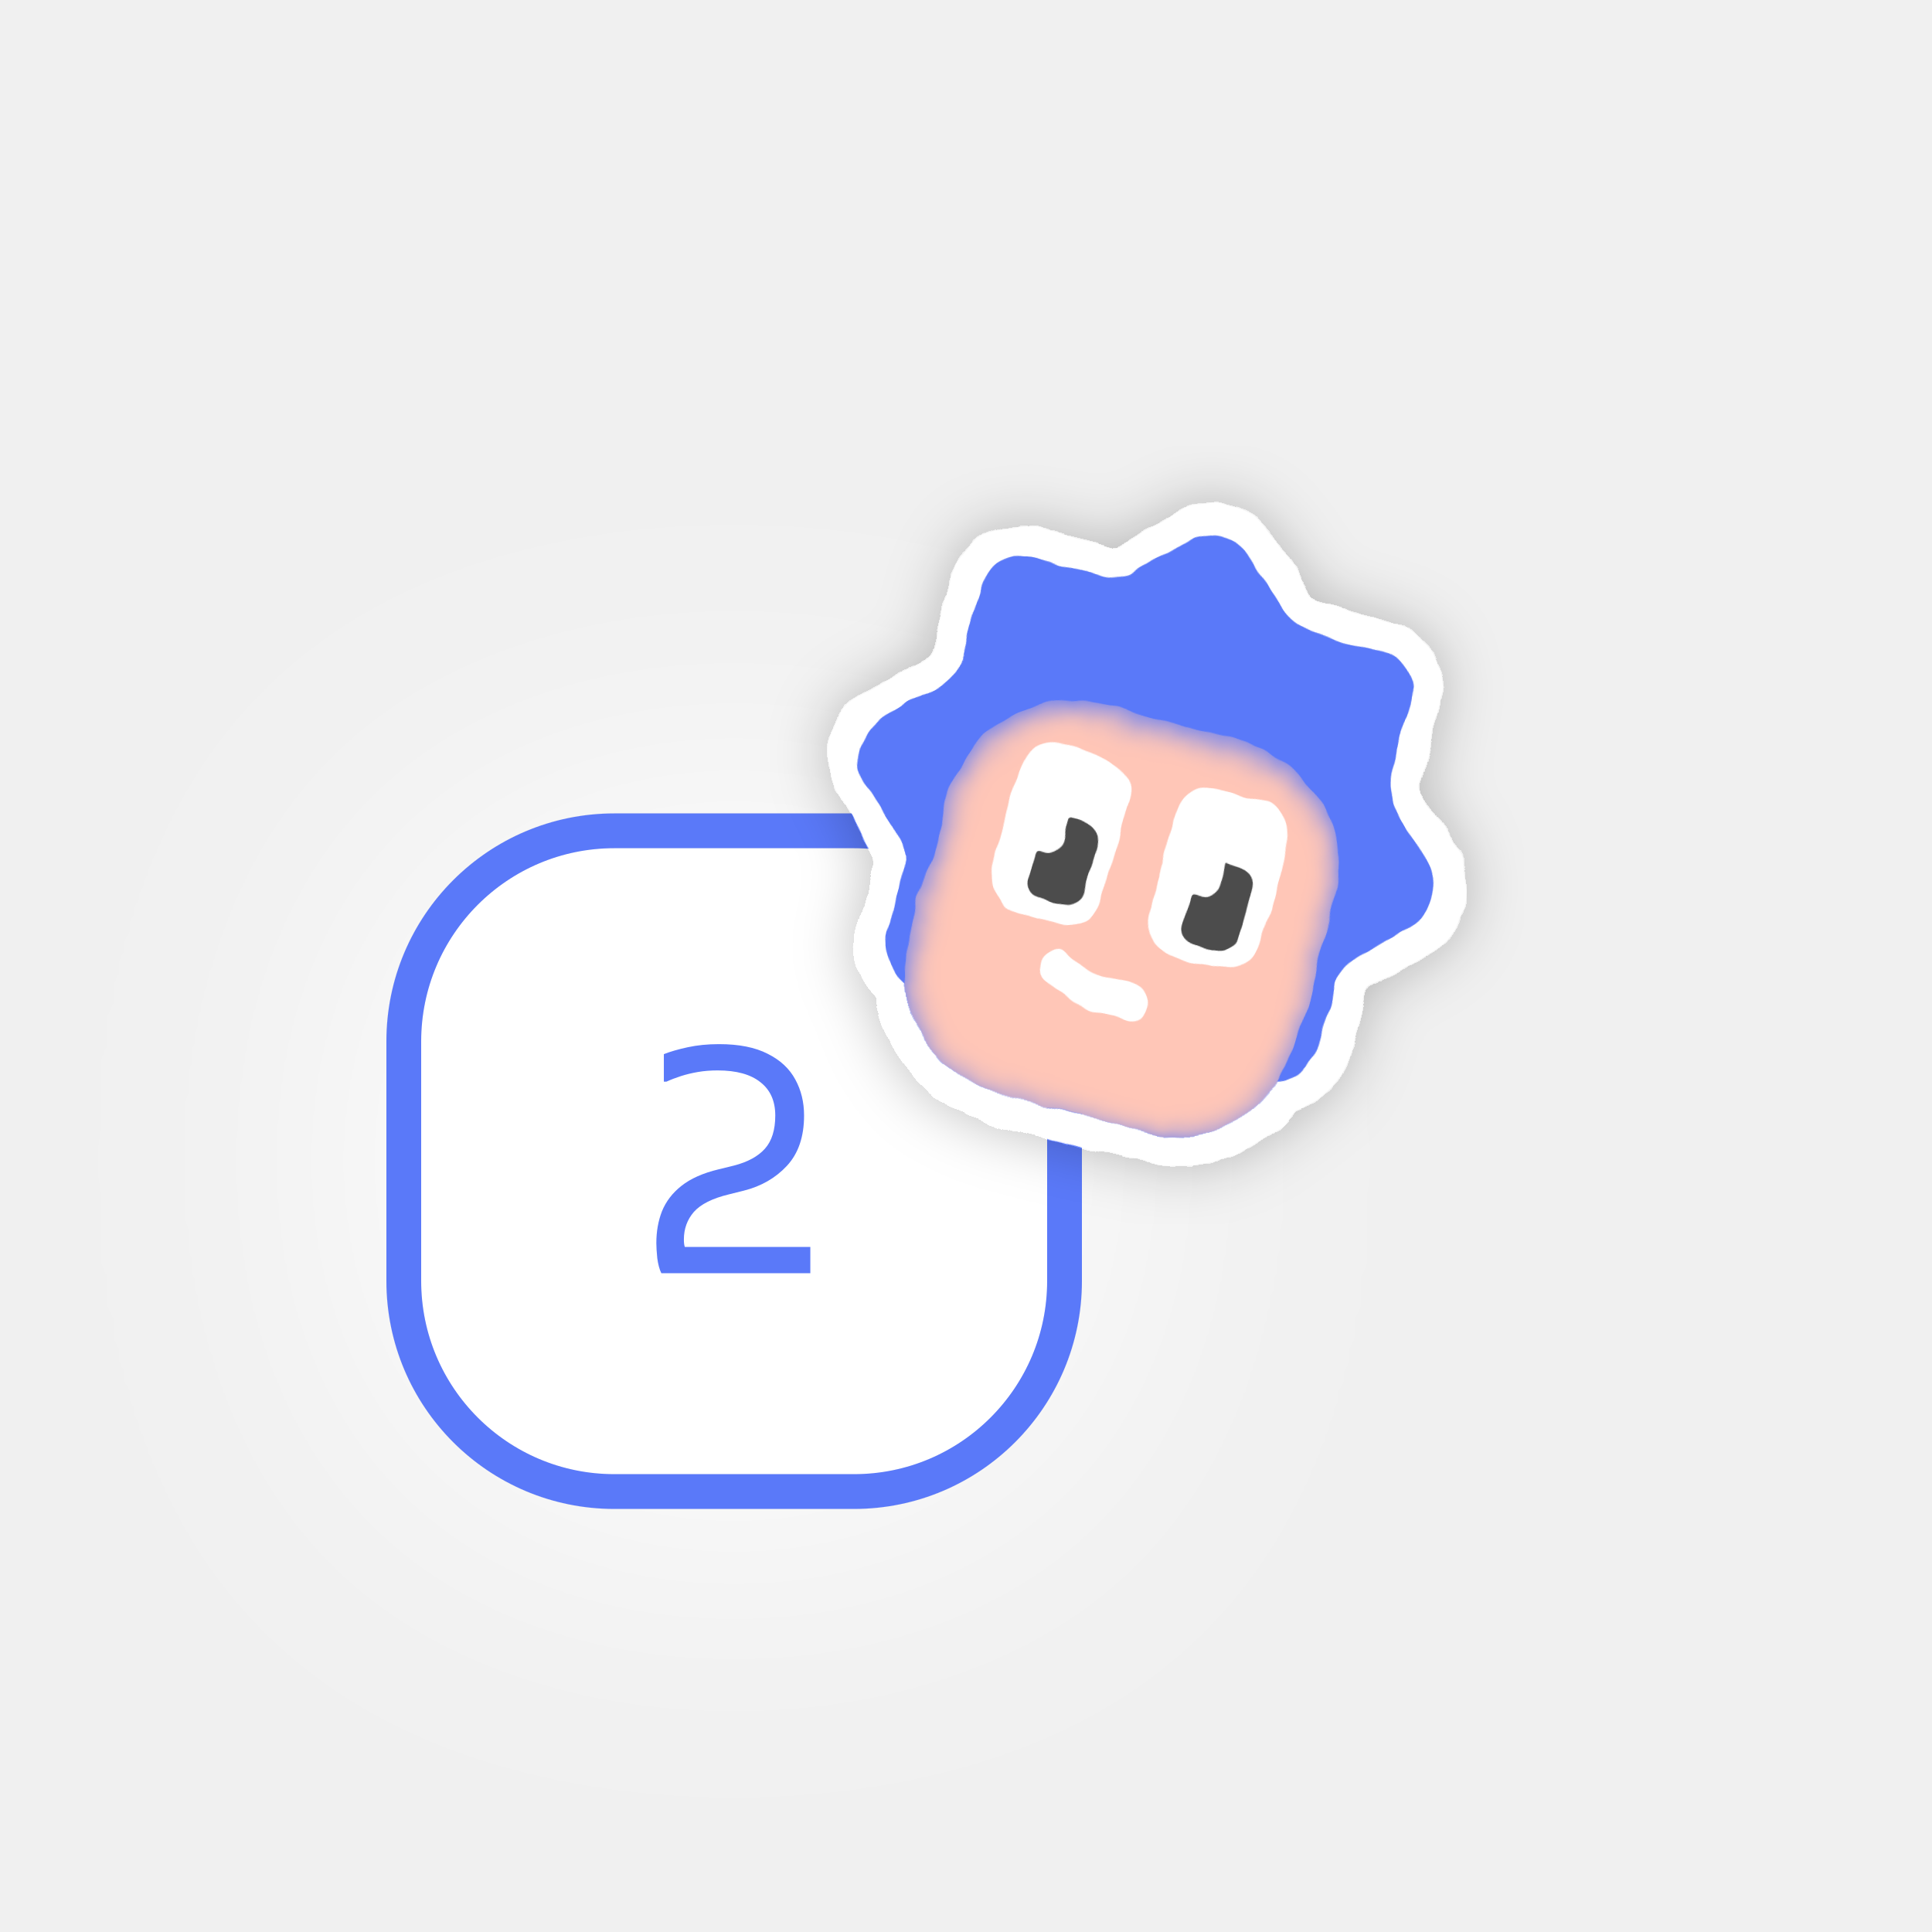
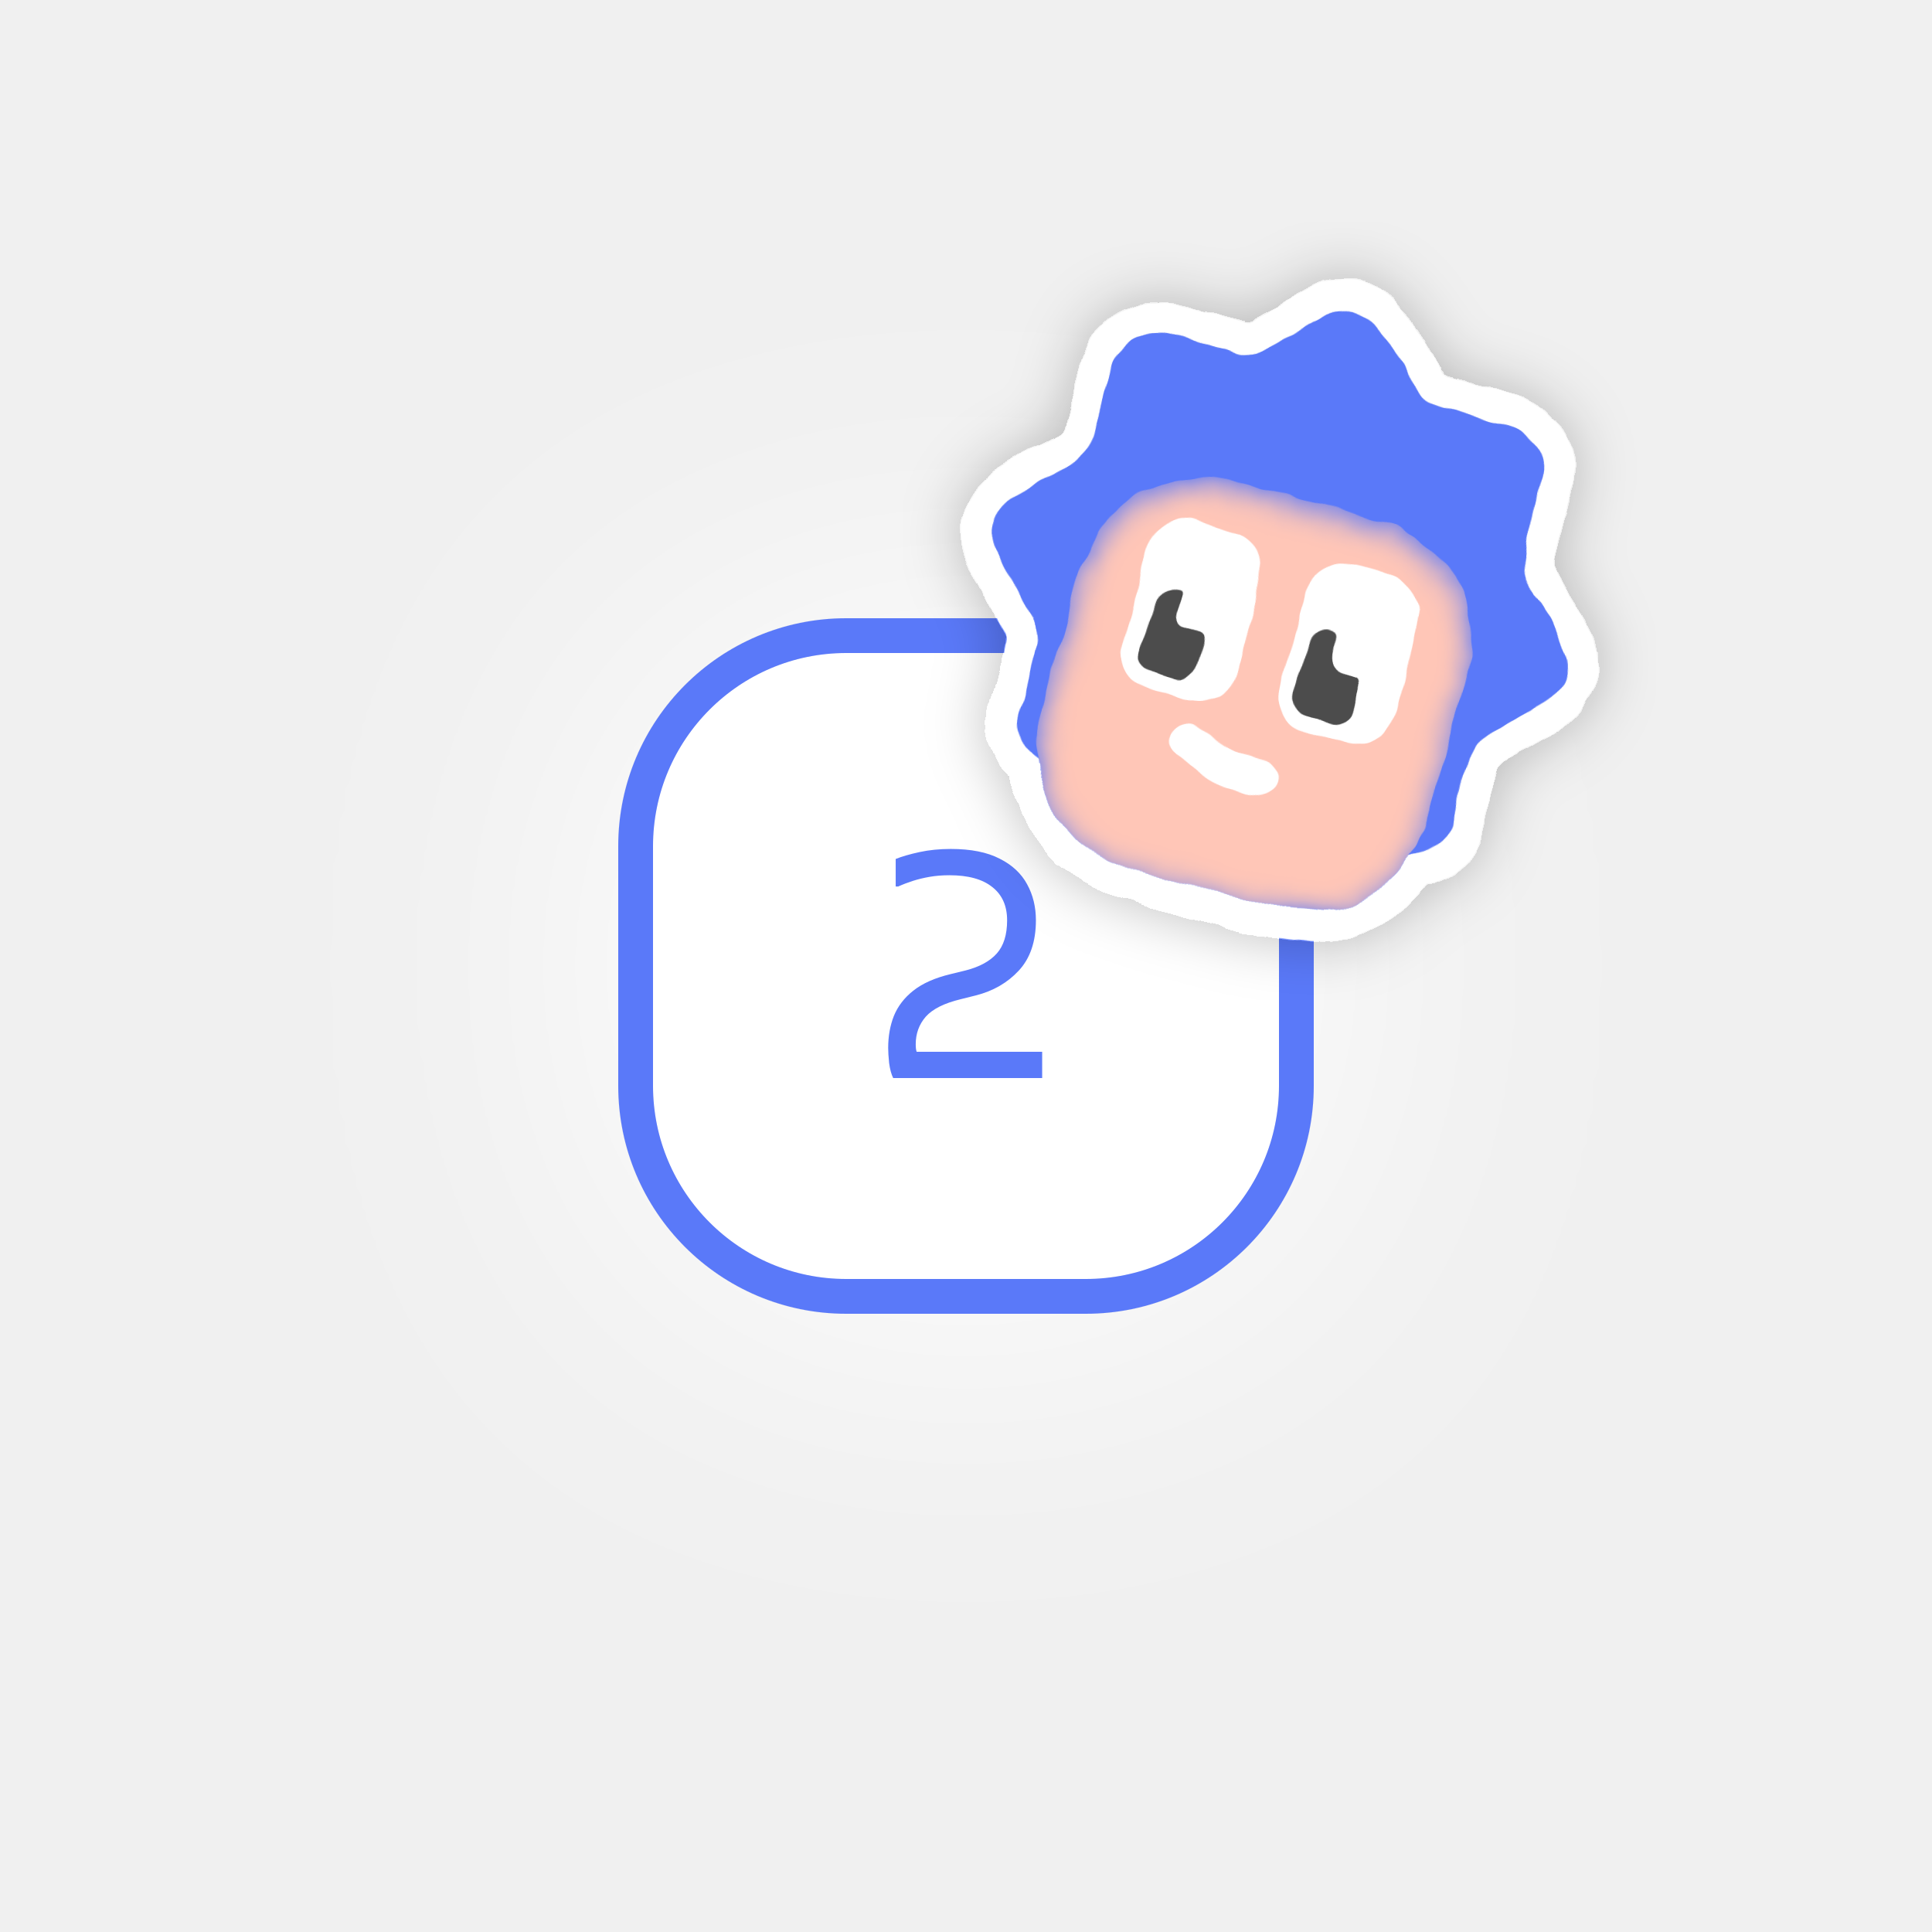
<svg xmlns="http://www.w3.org/2000/svg" width="500" height="500" viewBox="0 0 500 500" fill="none">
-   <g filter="url(#filter0_d_320_4378)">
-     <rect x="109" y="219.512" width="162" height="162" rx="50" fill="white" />
-     <rect x="104.5" y="215.012" width="171" height="171" rx="54.5" stroke="#5A79F9" stroke-width="9" />
-     <path d="M171.156 329.512C170.67 328.54 170.319 327.244 170.103 325.624C169.941 324.004 169.86 322.708 169.86 321.736C169.86 318.712 170.346 315.958 171.318 313.474C172.344 310.936 174.018 308.749 176.34 306.913C178.716 305.023 181.929 303.592 185.979 302.62L189.948 301.648C193.512 300.73 196.185 299.272 197.967 297.274C199.749 295.276 200.64 292.414 200.64 288.688C200.64 284.962 199.371 282.1 196.833 280.102C194.295 278.05 190.596 277.024 185.736 277.024C183.9 277.024 182.199 277.159 180.633 277.429C179.067 277.699 177.609 278.05 176.259 278.482C174.909 278.914 173.64 279.4 172.452 279.94H171.804V272.812C173.424 272.164 175.476 271.57 177.96 271.03C180.444 270.49 183.144 270.22 186.06 270.22C191.244 270.22 195.456 271.057 198.696 272.731C201.936 274.351 204.312 276.565 205.824 279.373C207.336 282.127 208.092 285.232 208.092 288.688C208.092 294.196 206.607 298.543 203.637 301.729C200.721 304.861 197.022 306.994 192.54 308.128L188.652 309.1C184.386 310.126 181.362 311.638 179.58 313.636C177.852 315.634 176.988 318.01 176.988 320.764C176.988 321.628 177.069 322.276 177.231 322.708C177.393 323.14 177.636 323.653 177.96 324.247L174.153 322.708H209.712V329.512H171.156Z" fill="#5A79F9" />
+   <g filter="url(#filter0_d_440_12279)">
+     <rect x="169" y="169" width="162" height="162" rx="50" fill="white" />
+     <rect x="164.5" y="164.5" width="171" height="171" rx="54.5" stroke="#5A79F9" stroke-width="9" />
+     <path d="M231.156 279C230.67 278.028 230.319 276.732 230.103 275.112C229.941 273.492 229.86 272.196 229.86 271.224C229.86 268.2 230.346 265.446 231.318 262.962C232.344 260.424 234.018 258.237 236.34 256.401C238.716 254.511 241.929 253.08 245.979 252.108L249.948 251.136C253.512 250.218 256.185 248.76 257.967 246.762C259.749 244.764 260.64 241.902 260.64 238.176C260.64 234.45 259.371 231.588 256.833 229.59C254.295 227.538 250.596 226.512 245.736 226.512C243.9 226.512 242.199 226.647 240.633 226.917C239.067 227.187 237.609 227.538 236.259 227.97C234.909 228.402 233.64 228.888 232.452 229.428H231.804V222.3C233.424 221.652 235.476 221.058 237.96 220.518C240.444 219.978 243.144 219.708 246.06 219.708C251.244 219.708 255.456 220.545 258.696 222.219C261.936 223.839 264.312 226.053 265.824 228.861C267.336 231.615 268.092 234.72 268.092 238.176C268.092 243.684 266.607 248.031 263.637 251.217C260.721 254.349 257.022 256.482 252.54 257.616L248.652 258.588C244.386 259.614 241.362 261.126 239.58 263.124C237.852 265.122 236.988 267.498 236.988 270.252C236.988 271.116 237.069 271.764 237.231 272.196C237.393 272.628 237.636 273.141 237.96 273.735L234.153 272.196H269.712V279H231.156Z" fill="#5A79F9" />
  </g>
-   <g filter="url(#filter1_d_320_4378)">
-     <g filter="url(#filter2_g_320_4378)">
-       <mask id="path-4-outside-1_320_4378" maskUnits="userSpaceOnUse" x="192.796" y="109.202" width="208.465" height="209.173" fill="black">
-         <rect fill="white" x="192.796" y="109.202" width="208.465" height="209.173" />
-         <path d="M308.024 139.999C313.542 136.813 320.598 138.704 323.784 144.222L331.748 158.017C333.278 160.667 335.799 162.6 338.754 163.392L356.743 168.212C362.898 169.861 366.551 176.188 364.901 182.342L360.081 200.333C359.289 203.288 359.705 206.437 361.234 209.087L369.846 224.005C373.032 229.523 371.142 236.579 365.623 239.765L350.706 248.377C348.057 249.907 346.122 252.427 345.33 255.383L341.057 271.329C339.753 276.199 335.519 279.499 330.759 279.849C329.992 281.081 329.168 282.191 328.253 283.208C323.674 288.293 317.604 291.797 310.911 293.22C303.303 294.837 294.539 292.489 277.012 287.792C259.485 283.096 250.721 280.748 244.941 275.543C239.856 270.965 236.35 264.894 234.928 258.202C234.643 256.863 234.484 255.488 234.436 254.037C230.493 251.353 228.478 246.381 229.783 241.513L233.982 225.84C234.774 222.884 234.36 219.735 232.83 217.085L224.017 201.822C220.831 196.304 222.722 189.247 228.24 186.061L243.504 177.249C246.154 175.719 248.087 173.199 248.879 170.244L253.627 152.526C255.276 146.372 261.602 142.719 267.757 144.368L285.474 149.116C288.43 149.908 291.579 149.493 294.229 147.964L308.024 139.999Z" />
+   <g filter="url(#filter1_d_440_12279)">
+     <g filter="url(#filter2_g_440_12279)">
+       <mask id="path-4-outside-1_440_12279" maskUnits="userSpaceOnUse" x="226.986" y="51.202" width="208.465" height="209.173" fill="black">
+         <rect fill="white" x="226.986" y="51.202" width="208.465" height="209.173" />
+         <path d="M342.215 81.999C347.732 78.813 354.788 80.704 357.974 86.221L365.939 100.018C367.469 102.668 369.989 104.602 372.945 105.394L390.933 110.214C397.087 111.863 400.739 118.188 399.091 124.343L394.271 142.331C393.479 145.287 393.894 148.436 395.424 151.086L404.037 166.006C407.223 171.524 405.332 178.579 399.815 181.765L384.895 190.379C382.246 191.909 380.311 194.429 379.519 197.384L375.247 213.33C373.942 218.199 369.709 221.499 364.949 221.849C364.183 223.082 363.358 224.192 362.443 225.209C357.865 230.293 351.794 233.798 345.101 235.221C337.493 236.838 328.729 234.49 311.202 229.793C293.675 225.097 284.91 222.748 279.13 217.544C274.045 212.965 270.54 206.895 269.118 200.202C268.833 198.864 268.674 197.489 268.626 196.038C264.683 193.354 262.668 188.382 263.973 183.514L268.172 167.84C268.964 164.885 268.55 161.735 267.02 159.085L258.208 143.822C255.022 138.304 256.912 131.248 262.43 128.062L277.694 119.25C280.344 117.72 282.278 115.199 283.069 112.244L287.817 94.527C289.466 88.373 295.792 84.721 301.946 86.37L319.663 91.117C322.619 91.909 325.768 91.494 328.418 89.964L342.215 81.999Z" />
      </mask>
-       <path d="M308.024 139.999L304.024 133.071L304.024 133.071L308.024 139.999ZM323.784 144.222L316.856 148.222L323.784 144.222ZM331.748 158.017L324.82 162.017L324.82 162.017L331.748 158.017ZM338.754 163.392L336.683 171.119L338.754 163.392ZM356.743 168.212L358.814 160.485L356.743 168.212ZM360.081 200.333L352.354 198.262L352.353 198.262L360.081 200.333ZM361.234 209.087L368.163 205.087L368.163 205.087L361.234 209.087ZM369.846 224.005L362.918 228.004L362.918 228.005L369.846 224.005ZM365.623 239.765L361.624 232.837L361.623 232.837L365.623 239.765ZM350.706 248.377L354.706 255.306L354.706 255.306L350.706 248.377ZM330.759 279.849L330.173 271.87L326.116 272.168L323.967 275.622L330.759 279.849ZM328.253 283.208L334.198 288.561L334.198 288.561L328.253 283.208ZM310.911 293.22L312.575 301.045L312.575 301.045L310.911 293.22ZM277.012 287.792L274.941 295.52L277.012 287.792ZM244.941 275.543L239.588 281.488L239.588 281.488L244.941 275.543ZM234.928 258.202L227.103 259.865L227.103 259.865L234.928 258.202ZM234.436 254.037L242.432 253.773L242.298 249.71L238.937 247.423L234.436 254.037ZM232.83 217.085L239.758 213.085L239.758 213.085L232.83 217.085ZM224.017 201.822L217.089 205.822L217.089 205.822L224.017 201.822ZM228.24 186.061L232.24 192.99L228.24 186.061ZM243.504 177.249L247.504 184.177L247.504 184.177L243.504 177.249ZM248.879 170.244L256.606 172.315L256.607 172.315L248.879 170.244ZM253.627 152.526L261.354 154.597L253.627 152.526ZM267.757 144.368L269.827 136.641L269.827 136.641L267.757 144.368ZM285.474 149.116L283.404 156.843L283.404 156.843L285.474 149.116ZM294.229 147.964L290.229 141.035L294.229 147.964ZM308.024 139.999L312.024 146.927C313.716 145.95 315.879 146.53 316.856 148.222L323.784 144.222L330.712 140.222C325.317 130.877 313.369 127.676 304.024 133.071L308.024 139.999ZM323.784 144.222L316.856 148.222L324.82 162.017L331.748 158.017L338.677 154.017L330.712 140.222L323.784 144.222ZM331.748 158.017L324.82 162.017C327.411 166.505 331.679 169.779 336.683 171.119L338.754 163.392L340.825 155.665C339.918 155.422 339.145 154.829 338.677 154.017L331.748 158.017ZM338.754 163.392L336.683 171.119L354.673 175.94L356.743 168.212L358.814 160.485L340.825 155.665L338.754 163.392ZM356.743 168.212L354.673 175.94C356.56 176.445 357.68 178.385 357.174 180.272L364.901 182.342L372.629 184.413C375.421 173.991 369.236 163.278 358.814 160.485L356.743 168.212ZM364.901 182.342L357.174 180.272L352.354 198.262L360.081 200.333L367.808 202.403L372.629 184.413L364.901 182.342ZM360.081 200.333L352.353 198.262C351.012 203.269 351.716 208.601 354.306 213.087L361.234 209.087L368.163 205.087C367.693 204.273 367.566 203.308 367.808 202.403L360.081 200.333ZM361.234 209.087L354.306 213.086L362.918 228.004L369.846 224.005L376.775 220.005L368.163 205.087L361.234 209.087ZM369.846 224.005L362.918 228.005C363.895 229.697 363.315 231.86 361.624 232.837L365.623 239.765L369.623 246.693C378.968 241.298 382.17 229.349 376.775 220.005L369.846 224.005ZM365.623 239.765L361.623 232.837L346.706 241.449L350.706 248.377L354.706 255.306L369.623 246.693L365.623 239.765ZM350.706 248.377L346.707 241.449C342.22 244.039 338.944 248.306 337.603 253.312L345.33 255.383L353.058 257.453C353.3 256.548 353.893 255.775 354.706 255.306L350.706 248.377ZM345.33 255.383L337.603 253.312L333.33 269.259L341.057 271.329L348.785 273.4L353.058 257.453L345.33 255.383ZM341.057 271.329L333.33 269.259C332.934 270.736 331.647 271.762 330.173 271.87L330.759 279.849L331.345 287.827C339.391 287.236 346.571 281.663 348.785 273.4L341.057 271.329ZM330.759 279.849L323.967 275.622C323.424 276.495 322.877 277.222 322.308 277.855L328.253 283.208L334.198 288.561C335.459 287.161 336.561 285.667 337.552 284.075L330.759 279.849ZM328.253 283.208L322.308 277.855C318.86 281.684 314.288 284.323 309.248 285.395L310.911 293.22L312.575 301.045C320.92 299.271 328.489 294.901 334.198 288.561L328.253 283.208ZM310.911 293.22L309.248 285.395C306.888 285.896 303.96 285.886 299.116 285.003C294.179 284.104 287.973 282.447 279.082 280.065L277.012 287.792L274.941 295.52C283.577 297.834 290.517 299.7 296.247 300.744C302.068 301.805 307.326 302.161 312.575 301.045L310.911 293.22ZM277.012 287.792L279.082 280.065C270.191 277.683 263.989 276.014 259.264 274.325C254.627 272.668 252.087 271.212 250.294 269.598L244.941 275.543L239.588 281.488C243.575 285.079 248.307 287.4 253.878 289.392C259.362 291.352 266.305 293.206 274.941 295.52L277.012 287.792ZM244.941 275.543L250.294 269.598C246.464 266.15 243.824 261.578 242.753 256.538L234.928 258.202L227.103 259.865C228.877 268.211 233.248 275.78 239.588 281.488L244.941 275.543ZM234.928 258.202L242.753 256.538C242.576 255.704 242.466 254.801 242.432 253.773L234.436 254.037L226.44 254.3C226.502 256.176 226.711 258.022 227.103 259.865L234.928 258.202ZM234.436 254.037L238.937 247.423C237.715 246.592 237.114 245.06 237.51 243.584L229.783 241.513L222.055 239.443C219.842 247.702 223.27 256.115 229.935 260.651L234.436 254.037ZM229.783 241.513L237.51 243.584L241.71 227.91L233.982 225.84L226.255 223.769L222.055 239.443L229.783 241.513ZM233.982 225.84L241.71 227.91C243.051 222.906 242.349 217.573 239.758 213.085L232.83 217.085L225.902 221.085C226.371 221.897 226.498 222.862 226.255 223.769L233.982 225.84ZM232.83 217.085L239.758 213.085L230.945 197.822L224.017 201.822L217.089 205.822L225.902 221.085L232.83 217.085ZM224.017 201.822L230.945 197.822C229.969 196.13 230.548 193.966 232.24 192.99L228.24 186.061L224.24 179.133C214.896 184.528 211.694 196.477 217.089 205.822L224.017 201.822ZM228.24 186.061L232.24 192.99L247.504 184.177L243.504 177.249L239.504 170.321L224.24 179.133L228.24 186.061ZM243.504 177.249L247.504 184.177C251.991 181.586 255.265 177.319 256.606 172.315L248.879 170.244L241.152 168.173C240.909 169.079 240.316 169.852 239.504 170.321L243.504 177.249ZM248.879 170.244L256.607 172.315L261.354 154.597L253.627 152.526L245.899 150.456L241.152 168.174L248.879 170.244ZM253.627 152.526L261.354 154.597C261.86 152.71 263.799 151.59 265.686 152.096L267.757 144.368L269.827 136.641C259.405 133.849 248.692 140.033 245.899 150.456L253.627 152.526ZM267.757 144.368L265.686 152.096L283.404 156.843L285.474 149.116L287.545 141.388L269.827 136.641L267.757 144.368ZM285.474 149.116L283.404 156.843C288.408 158.184 293.741 157.483 298.229 154.892L294.229 147.964L290.229 141.035C289.417 141.504 288.452 141.631 287.545 141.388L285.474 149.116ZM294.229 147.964L298.229 154.892L312.024 146.927L308.024 139.999L304.024 133.071L290.229 141.035L294.229 147.964Z" fill="white" mask="url(#path-4-outside-1_320_4378)" />
+       <path d="M342.215 81.999L338.215 75.07L338.215 75.07L342.215 81.999ZM357.974 86.221L364.902 82.221L364.902 82.221L357.974 86.221ZM365.939 100.018L359.011 104.018L365.939 100.018ZM372.945 105.394L370.874 113.121L372.945 105.394ZM390.933 110.214L393.004 102.487L393.004 102.487L390.933 110.214ZM399.091 124.343L406.818 126.413L406.818 126.413L399.091 124.343ZM395.424 151.086L402.352 147.086L395.424 151.086ZM404.037 166.006L410.966 162.006L410.966 162.006L404.037 166.006ZM399.815 181.765L403.815 188.693L403.815 188.693L399.815 181.765ZM384.895 190.379L380.895 183.451L384.895 190.379ZM379.519 197.384L371.792 195.314L371.792 195.314L379.519 197.384ZM375.247 213.33L382.974 215.4L382.974 215.4L375.247 213.33ZM364.949 221.849L364.363 213.871L360.306 214.169L358.157 217.623L364.949 221.849ZM362.443 225.209L368.388 230.562L368.388 230.562L362.443 225.209ZM345.101 235.221L346.765 243.046L346.765 243.046L345.101 235.221ZM311.202 229.793L309.131 237.521L311.202 229.793ZM279.13 217.544L273.777 223.489L273.777 223.489L279.13 217.544ZM269.118 200.202L261.293 201.866L261.293 201.866L269.118 200.202ZM268.626 196.038L276.622 195.774L276.488 191.711L273.127 189.424L268.626 196.038ZM263.973 183.514L256.245 181.443L256.245 181.444L263.973 183.514ZM268.172 167.84L275.9 169.911L275.9 169.911L268.172 167.84ZM267.02 159.085L260.092 163.085L267.02 159.085ZM258.208 143.822L251.279 147.821L251.279 147.822L258.208 143.822ZM262.43 128.062L258.43 121.134L258.43 121.134L262.43 128.062ZM277.694 119.25L281.694 126.178L277.694 119.25ZM283.069 112.244L290.797 114.314L283.069 112.244ZM287.817 94.527L280.089 92.456L280.089 92.457L287.817 94.527ZM301.946 86.37L304.017 78.643L304.017 78.643L301.946 86.37ZM319.663 91.117L317.593 98.845L317.593 98.845L319.663 91.117ZM328.418 89.964L324.418 83.036L328.418 89.964ZM342.215 81.999L346.214 88.927C347.906 87.95 350.069 88.53 351.046 90.222L357.974 86.221L364.902 82.221C359.507 72.877 347.559 69.676 338.215 75.07L342.215 81.999ZM357.974 86.221L351.046 90.221L359.011 104.018L365.939 100.018L372.868 96.018L364.902 82.221L357.974 86.221ZM365.939 100.018L359.011 104.018C361.601 108.504 365.868 111.78 370.874 113.121L372.945 105.394L375.015 97.667C374.11 97.424 373.337 96.831 372.868 96.018L365.939 100.018ZM372.945 105.394L370.874 113.121L388.863 117.941L390.933 110.214L393.004 102.487L375.015 97.667L372.945 105.394ZM390.933 110.214L388.862 117.941C390.749 118.447 391.869 120.386 391.363 122.273L399.091 124.343L406.818 126.413C409.61 115.991 403.426 105.28 393.004 102.487L390.933 110.214ZM399.091 124.343L391.363 122.272L386.543 140.261L394.271 142.331L401.998 144.402L406.818 126.413L399.091 124.343ZM394.271 142.331L386.543 140.261C385.202 145.267 385.905 150.6 388.496 155.086L395.424 151.086L402.352 147.086C401.882 146.273 401.755 145.307 401.998 144.402L394.271 142.331ZM395.424 151.086L388.496 155.086L397.109 170.006L404.037 166.006L410.966 162.006L402.352 147.086L395.424 151.086ZM404.037 166.006L397.109 170.006C398.086 171.697 397.506 173.86 395.815 174.837L399.815 181.765L403.815 188.693C413.159 183.298 416.36 171.35 410.966 162.006L404.037 166.006ZM399.815 181.765L395.815 174.837L380.895 183.451L384.895 190.379L388.895 197.307L403.815 188.693L399.815 181.765ZM384.895 190.379L380.895 183.451C376.409 186.041 373.133 190.308 371.792 195.314L379.519 197.384L387.247 199.455C387.489 198.55 388.082 197.777 388.895 197.307L384.895 190.379ZM379.519 197.384L371.792 195.314L367.519 211.259L375.247 213.33L382.974 215.4L387.247 199.455L379.519 197.384ZM375.247 213.33L367.519 211.259C367.123 212.737 365.836 213.763 364.363 213.871L364.949 221.849L365.536 229.828C373.581 229.236 380.76 223.662 382.974 215.4L375.247 213.33ZM364.949 221.849L358.157 217.623C357.614 218.496 357.067 219.223 356.498 219.856L362.443 225.209L368.388 230.562C369.649 229.161 370.752 227.667 371.742 226.076L364.949 221.849ZM362.443 225.209L356.498 219.856C353.05 223.685 348.478 226.324 343.438 227.396L345.101 235.221L346.765 243.046C355.11 241.272 362.679 236.902 368.388 230.562L362.443 225.209ZM345.101 235.221L343.438 227.395C341.078 227.897 338.15 227.887 333.306 227.004C328.369 226.104 322.163 224.448 313.272 222.066L311.202 229.793L309.131 237.521C317.767 239.835 324.708 241.701 330.437 242.745C336.258 243.806 341.516 244.161 346.765 243.046L345.101 235.221ZM311.202 229.793L313.272 222.066C304.381 219.683 298.179 218.015 293.454 216.326C288.817 214.668 286.276 213.213 284.483 211.598L279.13 217.544L273.777 223.489C277.765 227.079 282.496 229.4 288.068 231.392C293.552 233.352 300.495 235.206 309.131 237.521L311.202 229.793ZM279.13 217.544L284.483 211.599C280.654 208.151 278.014 203.579 276.943 198.539L269.118 200.202L261.293 201.866C263.066 210.211 267.437 217.78 273.777 223.489L279.13 217.544ZM269.118 200.202L276.943 198.539C276.766 197.704 276.656 196.801 276.622 195.774L268.626 196.038L260.631 196.301C260.692 198.177 260.901 200.023 261.293 201.866L269.118 200.202ZM268.626 196.038L273.127 189.424C271.905 188.593 271.305 187.061 271.7 185.584L263.973 183.514L256.245 181.444C254.032 189.703 257.46 198.116 264.126 202.652L268.626 196.038ZM263.973 183.514L271.7 185.584L275.9 169.911L268.172 167.84L260.445 165.77L256.245 181.443L263.973 183.514ZM268.172 167.84L275.9 169.911C277.241 164.906 276.539 159.573 273.948 155.085L267.02 159.085L260.092 163.085C260.561 163.897 260.688 164.863 260.445 165.77L268.172 167.84ZM267.02 159.085L273.948 155.085L265.136 139.822L258.208 143.822L251.279 147.822L260.092 163.085L267.02 159.085ZM258.208 143.822L265.136 139.822C264.159 138.13 264.739 135.967 266.43 134.99L262.43 128.062L258.43 121.134C249.086 126.529 245.885 138.477 251.279 147.821L258.208 143.822ZM262.43 128.062L266.43 134.99L281.694 126.178L277.694 119.25L273.694 112.321L258.43 121.134L262.43 128.062ZM277.694 119.25L281.694 126.178C286.182 123.587 289.456 119.319 290.797 114.314L283.069 112.244L275.342 110.173C275.099 111.08 274.506 111.853 273.694 112.321L277.694 119.25ZM283.069 112.244L290.797 114.314L295.544 96.598L287.817 94.527L280.089 92.457L275.342 110.173L283.069 112.244ZM287.817 94.527L295.544 96.598C296.049 94.712 297.989 93.592 299.876 94.097L301.946 86.37L304.017 78.643C293.596 75.85 282.882 82.034 280.089 92.456L287.817 94.527ZM301.946 86.37L299.876 94.097L317.593 98.845L319.663 91.117L321.734 83.39L304.017 78.643L301.946 86.37ZM319.663 91.117L317.593 98.845C322.599 100.186 327.932 99.482 332.418 96.892L328.418 89.964L324.418 83.036C323.605 83.505 322.639 83.632 321.734 83.39L319.663 91.117ZM328.418 89.964L332.418 96.892L346.215 88.927L342.215 81.999L338.215 75.07L324.418 83.036L328.418 89.964Z" fill="white" mask="url(#path-4-outside-1_440_12279)" />
    </g>
-     <g filter="url(#filter3_g_320_4378)">
-       <path d="M331.748 158.017C333.278 160.667 335.798 162.6 338.754 163.392L356.744 168.213C362.898 169.862 366.551 176.188 364.902 182.343L360.081 200.333C359.289 203.288 359.704 206.437 361.234 209.087L369.847 224.005C373.033 229.524 371.142 236.579 365.624 239.765L350.706 248.378C348.056 249.908 346.122 252.428 345.33 255.384L341.058 271.33C339.408 277.484 333.082 281.137 326.928 279.488L237.941 255.644C231.786 253.994 228.134 247.668 229.783 241.514L233.982 225.84C234.774 222.885 234.36 219.736 232.83 217.086L224.017 201.822C220.831 196.304 222.722 189.248 228.24 186.062L243.504 177.249C246.154 175.719 248.087 173.2 248.879 170.244L253.627 152.527C255.276 146.372 261.602 142.72 267.757 144.369L285.474 149.116C288.43 149.908 291.579 149.493 294.229 147.964L308.024 139.999C313.542 136.813 320.598 138.704 323.784 144.222L331.748 158.017Z" fill="#5A79F9" />
+     <g filter="url(#filter3_g_440_12279)">
+       <path d="M365.939 100.018C367.469 102.668 369.988 104.601 372.944 105.393L390.933 110.213C397.088 111.863 400.74 118.189 399.091 124.343L394.271 142.332C393.479 145.288 393.894 148.437 395.423 151.087L404.037 166.005C407.222 171.523 405.332 178.579 399.814 181.765L384.895 190.378C382.245 191.908 380.312 194.428 379.52 197.384L375.247 213.33C373.598 219.484 367.272 223.137 361.117 221.487L272.13 197.643C265.976 195.994 262.323 189.668 263.972 183.513L268.172 167.839C268.964 164.884 268.55 161.735 267.02 159.085L258.208 143.822C255.022 138.304 256.912 131.248 262.43 128.062L277.694 119.249C280.344 117.719 282.277 115.199 283.069 112.244L287.816 94.527C289.465 88.373 295.791 84.72 301.946 86.37L319.663 91.117C322.618 91.909 325.767 91.494 328.417 89.964L342.213 81.999C347.732 78.813 354.787 80.703 357.973 86.222L365.939 100.018Z" fill="#5A79F9" />
    </g>
-     <g filter="url(#filter4_ig_320_4378)">
-       <rect x="253.777" y="174.23" width="103.68" height="103.68" rx="32.4" transform="rotate(15 253.777 174.23)" fill="#FFC6B7" />
+     <g filter="url(#filter4_ig_440_12279)">
+       <rect x="287.967" y="116.23" width="103.68" height="103.68" rx="32.4" transform="rotate(15 287.967 116.23)" fill="#FFC6B7" />
    </g>
-     <g filter="url(#filter5_g_320_4378)">
-       <path d="M261.583 204.835C262.941 199.763 263.621 197.227 265.127 195.555C266.452 194.083 268.208 193.069 270.145 192.658C272.346 192.19 274.882 192.869 279.954 194.228C285.025 195.587 287.561 196.266 289.234 197.772C290.705 199.097 291.719 200.854 292.131 202.79C292.599 204.992 291.919 207.528 290.56 212.599L286.678 227.088C285.319 232.16 284.64 234.695 283.134 236.368C281.809 237.839 280.052 238.853 278.116 239.265C275.914 239.733 273.378 239.054 268.307 237.695C263.235 236.336 260.699 235.656 259.027 234.15C257.556 232.825 256.541 231.069 256.13 229.132C255.662 226.931 256.341 224.395 257.7 219.323L261.583 204.835Z" fill="white" />
-       <path d="M302.876 215.899C304.234 210.827 304.914 208.292 306.42 206.619C307.745 205.148 309.501 204.134 311.438 203.722C313.639 203.254 316.175 203.934 321.247 205.292V205.292C326.318 206.651 328.854 207.331 330.527 208.837C331.998 210.162 333.012 211.918 333.424 213.855C333.892 216.056 333.212 218.592 331.853 223.664L327.971 238.153C326.612 243.224 325.933 245.76 324.427 247.433C323.102 248.904 321.345 249.918 319.409 250.33C317.207 250.797 314.671 250.118 309.6 248.759V248.759C304.528 247.4 301.992 246.721 300.32 245.215C298.849 243.89 297.834 242.133 297.423 240.197C296.955 237.995 297.634 235.46 298.993 230.388L302.876 215.899Z" fill="white" />
-       <path d="M277.924 211.933C280.46 212.613 281.729 212.953 282.565 213.706C283.3 214.368 283.807 215.246 284.013 216.215C284.247 217.315 283.907 218.583 283.227 221.119L281.286 228.363C280.607 230.899 280.267 232.167 279.514 233.003C278.852 233.739 277.974 234.246 277.006 234.452C275.905 234.686 274.636 234.346 272.101 233.667C269.565 232.987 268.297 232.648 267.461 231.895C266.725 231.232 266.219 230.354 266.013 229.386C265.779 228.285 266.118 227.017 266.797 224.481L267.479 221.936C267.703 221.102 267.815 220.684 268.135 220.489C268.455 220.294 268.897 220.39 269.779 220.581C270.779 220.798 271.49 220.862 272.142 220.724C273.111 220.518 273.988 220.01 274.651 219.275C275.404 218.438 275.744 217.171 276.424 214.635L277.005 212.466C277.112 212.066 277.524 211.826 277.924 211.933V211.933Z" fill="#4C4C4C" />
-       <path d="M318.037 223.068C320.573 223.748 321.842 224.087 322.678 224.84C323.414 225.503 323.92 226.381 324.126 227.349C324.36 228.45 324.02 229.718 323.341 232.254L321.4 239.498C320.72 242.034 320.381 243.302 319.628 244.138C318.965 244.874 318.087 245.381 317.119 245.587C316.018 245.821 314.75 245.481 312.214 244.801C309.678 244.122 308.41 243.782 307.574 243.029C306.839 242.367 306.332 241.489 306.126 240.52C305.892 239.42 306.231 238.152 306.911 235.616L307.591 233.076C307.817 232.235 307.929 231.814 308.255 231.619C308.581 231.424 309.018 231.527 309.892 231.732C311.087 232.013 311.89 232.111 312.619 231.956C313.587 231.75 314.466 231.243 315.128 230.507C315.881 229.671 316.221 228.403 316.9 225.867L317.579 223.334C317.633 223.134 317.838 223.015 318.037 223.068V223.068Z" fill="#4C4C4C" />
+     <g filter="url(#filter5_g_440_12279)">
+       <path d="M295.772 146.835C297.131 141.763 297.81 139.227 299.316 137.555C300.641 136.083 302.398 135.069 304.334 134.658C306.536 134.19 309.072 134.869 314.143 136.228C319.215 137.587 321.751 138.266 323.423 139.772C324.894 141.097 325.909 142.854 326.32 144.79C326.788 146.992 326.109 149.528 324.75 154.599L320.868 169.088C319.509 174.16 318.829 176.695 317.323 178.368C315.998 179.839 314.242 180.853 312.305 181.265C310.104 181.733 307.568 181.054 302.496 179.695C297.425 178.336 294.889 177.656 293.216 176.15C291.745 174.825 290.731 173.069 290.319 171.132C289.851 168.931 290.531 166.395 291.89 161.323L295.772 146.835Z" fill="white" />
+       <path d="M337.065 157.9C338.424 152.828 339.103 150.293 340.609 148.62C341.934 147.149 343.691 146.135 345.627 145.723C347.829 145.255 350.365 145.934 355.436 147.293V147.293C360.508 148.652 363.044 149.332 364.716 150.838C366.187 152.163 367.202 153.919 367.613 155.856C368.081 158.057 367.402 160.593 366.043 165.665L362.16 180.153C360.802 185.225 360.122 187.761 358.616 189.433C357.291 190.905 355.535 191.919 353.598 192.331C351.397 192.798 348.861 192.119 343.789 190.76V190.76C338.718 189.401 336.182 188.722 334.509 187.216C333.038 185.891 332.024 184.134 331.612 182.198C331.144 179.996 331.824 177.46 333.183 172.389L337.065 157.9Z" fill="white" />
+       <path d="M305.122 154.751C304.443 157.286 304.103 158.554 304.337 159.655C304.543 160.623 305.05 161.502 305.785 162.164C306.622 162.917 307.89 163.257 310.425 163.936V163.936C310.886 164.06 311.116 164.122 311.272 164.248C311.452 164.394 311.57 164.598 311.607 164.828C311.638 165.025 311.577 165.253 311.455 165.71L310.475 169.364C309.796 171.9 309.456 173.168 308.703 174.005C308.041 174.74 307.162 175.247 306.194 175.453C305.093 175.687 303.826 175.347 301.29 174.667C298.754 173.988 297.486 173.648 296.65 172.895C295.914 172.233 295.407 171.355 295.201 170.387C294.967 169.286 295.307 168.017 295.987 165.482L297.928 158.237C298.607 155.702 298.947 154.434 299.7 153.597C300.362 152.862 301.241 152.355 302.209 152.149C302.695 152.046 303.213 152.055 303.859 152.156C304.7 152.288 305.121 152.354 305.349 152.704C305.577 153.054 305.457 153.501 305.218 154.395L305.122 154.751Z" fill="#4C4C4C" />
+       <path d="M345.601 165.985C344.921 168.521 344.582 169.789 344.816 170.889C345.021 171.858 345.529 172.736 346.264 173.399C347.101 174.151 348.369 174.491 350.904 175.171V175.171C351.025 175.203 351.086 175.219 351.134 175.238C351.544 175.398 351.787 175.818 351.72 176.253C351.713 176.304 351.697 176.363 351.665 176.482L350.59 180.495C349.91 183.031 349.57 184.299 348.818 185.135C348.155 185.871 347.277 186.378 346.308 186.584C345.207 186.818 343.94 186.478 341.404 185.799C338.868 185.119 337.6 184.78 336.764 184.027C336.028 183.364 335.521 182.486 335.315 181.517C335.082 180.417 335.421 179.148 336.101 176.613L338.042 169.369C338.721 166.833 339.061 165.565 339.814 164.729C340.476 163.993 341.355 163.487 342.323 163.281C342.901 163.158 343.525 163.195 344.356 163.356C345.2 163.519 345.622 163.601 345.838 163.947C346.054 164.292 345.936 164.733 345.701 165.613L345.601 165.985Z" fill="#4C4C4C" />
    </g>
-     <g filter="url(#filter6_g_320_4378)">
-       <path d="M269.307 248.3C270.484 245.776 273.676 244.96 275.919 246.609L282.172 251.204C283.319 252.046 284.62 252.653 286.002 252.99L293.542 254.827C296.247 255.486 297.673 258.455 296.497 260.979V260.979C295.608 262.885 293.497 263.899 291.453 263.401L283.02 261.347C281.096 260.878 279.284 260.033 277.688 258.86L270.694 253.721C268.999 252.475 268.418 250.206 269.307 248.3V248.3Z" fill="white" />
+     <g filter="url(#filter6_g_440_12279)">
+       <path d="M303.497 190.3C304.674 187.776 307.865 186.96 310.109 188.609L316.362 193.204C317.508 194.046 318.81 194.653 320.192 194.99L327.731 196.827C330.437 197.486 331.863 200.455 330.686 202.979V202.979C329.797 204.885 327.686 205.899 325.642 205.401L317.209 203.347C315.285 202.878 313.473 202.033 311.877 200.86L304.883 195.721C303.188 194.475 302.608 192.206 303.497 190.3V190.3Z" fill="white" />
    </g>
  </g>
  <defs>
-     <filter id="filter0_d_320_4378" x="10" y="120.512" width="360" height="360" filterUnits="userSpaceOnUse" color-interpolation-filters="sRGB">
+     <filter id="filter0_d_440_12279" x="70" y="70" width="360" height="360" filterUnits="userSpaceOnUse" color-interpolation-filters="sRGB">
      <feFlood flood-opacity="0" result="BackgroundImageFix" />
      <feColorMatrix in="SourceAlpha" type="matrix" values="0 0 0 0 0 0 0 0 0 0 0 0 0 0 0 0 0 0 127 0" result="hardAlpha" />
      <feOffset />
      <feGaussianBlur stdDeviation="45" />
      <feComposite in2="hardAlpha" operator="out" />
      <feColorMatrix type="matrix" values="0 0 0 0 1 0 0 0 0 1 0 0 0 0 1 0 0 0 1 0" />
-       <feBlend mode="normal" in2="BackgroundImageFix" result="effect1_dropShadow_320_4378" />
-       <feBlend mode="normal" in="SourceGraphic" in2="effect1_dropShadow_320_4378" result="shape" />
+       <feBlend mode="normal" in2="BackgroundImageFix" result="effect1_dropShadow_440_12279" />
+       <feBlend mode="normal" in="SourceGraphic" in2="effect1_dropShadow_440_12279" result="shape" />
    </filter>
-     <filter id="filter1_d_320_4378" x="199.469" y="115.45" width="194.926" height="201.279" filterUnits="userSpaceOnUse" color-interpolation-filters="sRGB">
+     <filter id="filter1_d_440_12279" x="233.659" y="57.45" width="194.927" height="201.279" filterUnits="userSpaceOnUse" color-interpolation-filters="sRGB">
      <feFlood flood-opacity="0" result="BackgroundImageFix" />
      <feColorMatrix in="SourceAlpha" type="matrix" values="0 0 0 0 0 0 0 0 0 0 0 0 0 0 0 0 0 0 127 0" result="hardAlpha" />
      <feOffset />
      <feGaussianBlur stdDeviation="7.5" />
      <feComposite in2="hardAlpha" operator="out" />
      <feColorMatrix type="matrix" values="0 0 0 0 0 0 0 0 0 0 0 0 0 0 0 0 0 0 0.25 0" />
-       <feBlend mode="normal" in2="BackgroundImageFix" result="effect1_dropShadow_320_4378" />
-       <feBlend mode="normal" in="SourceGraphic" in2="effect1_dropShadow_320_4378" result="shape" />
+       <feBlend mode="normal" in2="BackgroundImageFix" result="effect1_dropShadow_440_12279" />
+       <feBlend mode="normal" in="SourceGraphic" in2="effect1_dropShadow_440_12279" result="shape" />
    </filter>
-     <filter id="filter2_g_320_4378" x="212.969" y="128.95" width="167.926" height="174.279" filterUnits="userSpaceOnUse" color-interpolation-filters="sRGB">
+     <filter id="filter2_g_440_12279" x="247.159" y="70.95" width="167.927" height="174.279" filterUnits="userSpaceOnUse" color-interpolation-filters="sRGB">
      <feFlood flood-opacity="0" result="BackgroundImageFix" />
      <feBlend mode="normal" in="SourceGraphic" in2="BackgroundImageFix" result="shape" />
      <feTurbulence type="fractalNoise" baseFrequency="0.067 0.067" numOctaves="3" seed="5149" />
      <feDisplacementMap in="shape" scale="3" xChannelSelector="R" yChannelSelector="G" result="displacedImage" width="100%" height="100%" />
-       <feMerge result="effect1_texture_320_4378">
+       <feMerge result="effect1_texture_440_12279">
        <feMergeNode in="displacedImage" />
      </feMerge>
    </filter>
-     <filter id="filter3_g_320_4378" x="220.969" y="136.951" width="151.926" height="144.433" filterUnits="userSpaceOnUse" color-interpolation-filters="sRGB">
+     <filter id="filter3_g_440_12279" x="255.16" y="78.951" width="151.924" height="144.433" filterUnits="userSpaceOnUse" color-interpolation-filters="sRGB">
      <feFlood flood-opacity="0" result="BackgroundImageFix" />
      <feBlend mode="normal" in="SourceGraphic" in2="BackgroundImageFix" result="shape" />
      <feTurbulence type="fractalNoise" baseFrequency="0.067 0.067" numOctaves="3" seed="5149" />
      <feDisplacementMap in="shape" scale="3" xChannelSelector="R" yChannelSelector="G" result="displacedImage" width="100%" height="100%" />
-       <feMerge result="effect1_texture_320_4378">
+       <feMerge result="effect1_texture_440_12279">
        <feMergeNode in="displacedImage" />
      </feMerge>
    </filter>
-     <filter id="filter4_ig_320_4378" x="232.922" y="180.211" width="115.023" height="115.021" filterUnits="userSpaceOnUse" color-interpolation-filters="sRGB">
+     <filter id="filter4_ig_440_12279" x="267.113" y="122.211" width="115.021" height="115.021" filterUnits="userSpaceOnUse" color-interpolation-filters="sRGB">
      <feFlood flood-opacity="0" result="BackgroundImageFix" />
      <feBlend mode="normal" in="SourceGraphic" in2="BackgroundImageFix" result="shape" />
      <feColorMatrix in="SourceAlpha" type="matrix" values="0 0 0 0 0 0 0 0 0 0 0 0 0 0 0 0 0 0 127 0" result="hardAlpha" />
      <feOffset dy="1.5" />
      <feGaussianBlur stdDeviation="3.75" />
      <feComposite in2="hardAlpha" operator="arithmetic" k2="-1" k3="1" />
      <feColorMatrix type="matrix" values="0 0 0 0 0.353 0 0 0 0 0.475 0 0 0 0 0.976 0 0 0 1 0" />
-       <feBlend mode="normal" in2="shape" result="effect1_innerShadow_320_4378" />
+       <feBlend mode="normal" in2="shape" result="effect1_innerShadow_440_12279" />
      <feTurbulence type="fractalNoise" baseFrequency="0.067 0.067" numOctaves="3" seed="5149" />
-       <feDisplacementMap in="effect1_innerShadow_320_4378" scale="3" xChannelSelector="R" yChannelSelector="G" result="displacedImage" width="100%" height="100%" />
-       <feMerge result="effect2_texture_320_4378">
+       <feDisplacementMap in="effect1_innerShadow_440_12279" scale="3" xChannelSelector="R" yChannelSelector="G" result="displacedImage" width="100%" height="100%" />
+       <feMerge result="effect2_texture_440_12279">
        <feMergeNode in="displacedImage" />
      </feMerge>
    </filter>
-     <filter id="filter5_g_320_4378" x="254.484" y="191.01" width="80.586" height="60.967" filterUnits="userSpaceOnUse" color-interpolation-filters="sRGB">
+     <filter id="filter5_g_440_12279" x="288.672" y="133.01" width="80.589" height="60.968" filterUnits="userSpaceOnUse" color-interpolation-filters="sRGB">
      <feFlood flood-opacity="0" result="BackgroundImageFix" />
      <feBlend mode="normal" in="SourceGraphic" in2="BackgroundImageFix" result="shape" />
      <feTurbulence type="fractalNoise" baseFrequency="0.067 0.067" numOctaves="3" seed="5149" />
      <feDisplacementMap in="shape" scale="3" xChannelSelector="R" yChannelSelector="G" result="displacedImage" width="100%" height="100%" />
-       <feMerge result="effect1_texture_320_4378">
+       <feMerge result="effect1_texture_440_12279">
        <feMergeNode in="displacedImage" />
      </feMerge>
    </filter>
-     <filter id="filter6_g_320_4378" x="267.395" y="244.251" width="31.02" height="20.776" filterUnits="userSpaceOnUse" color-interpolation-filters="sRGB">
+     <filter id="filter6_g_440_12279" x="301.583" y="186.251" width="31.019" height="20.776" filterUnits="userSpaceOnUse" color-interpolation-filters="sRGB">
      <feFlood flood-opacity="0" result="BackgroundImageFix" />
      <feBlend mode="normal" in="SourceGraphic" in2="BackgroundImageFix" result="shape" />
      <feTurbulence type="fractalNoise" baseFrequency="0.067 0.067" numOctaves="3" seed="5149" />
      <feDisplacementMap in="shape" scale="3" xChannelSelector="R" yChannelSelector="G" result="displacedImage" width="100%" height="100%" />
-       <feMerge result="effect1_texture_320_4378">
+       <feMerge result="effect1_texture_440_12279">
        <feMergeNode in="displacedImage" />
      </feMerge>
    </filter>
  </defs>
</svg>
